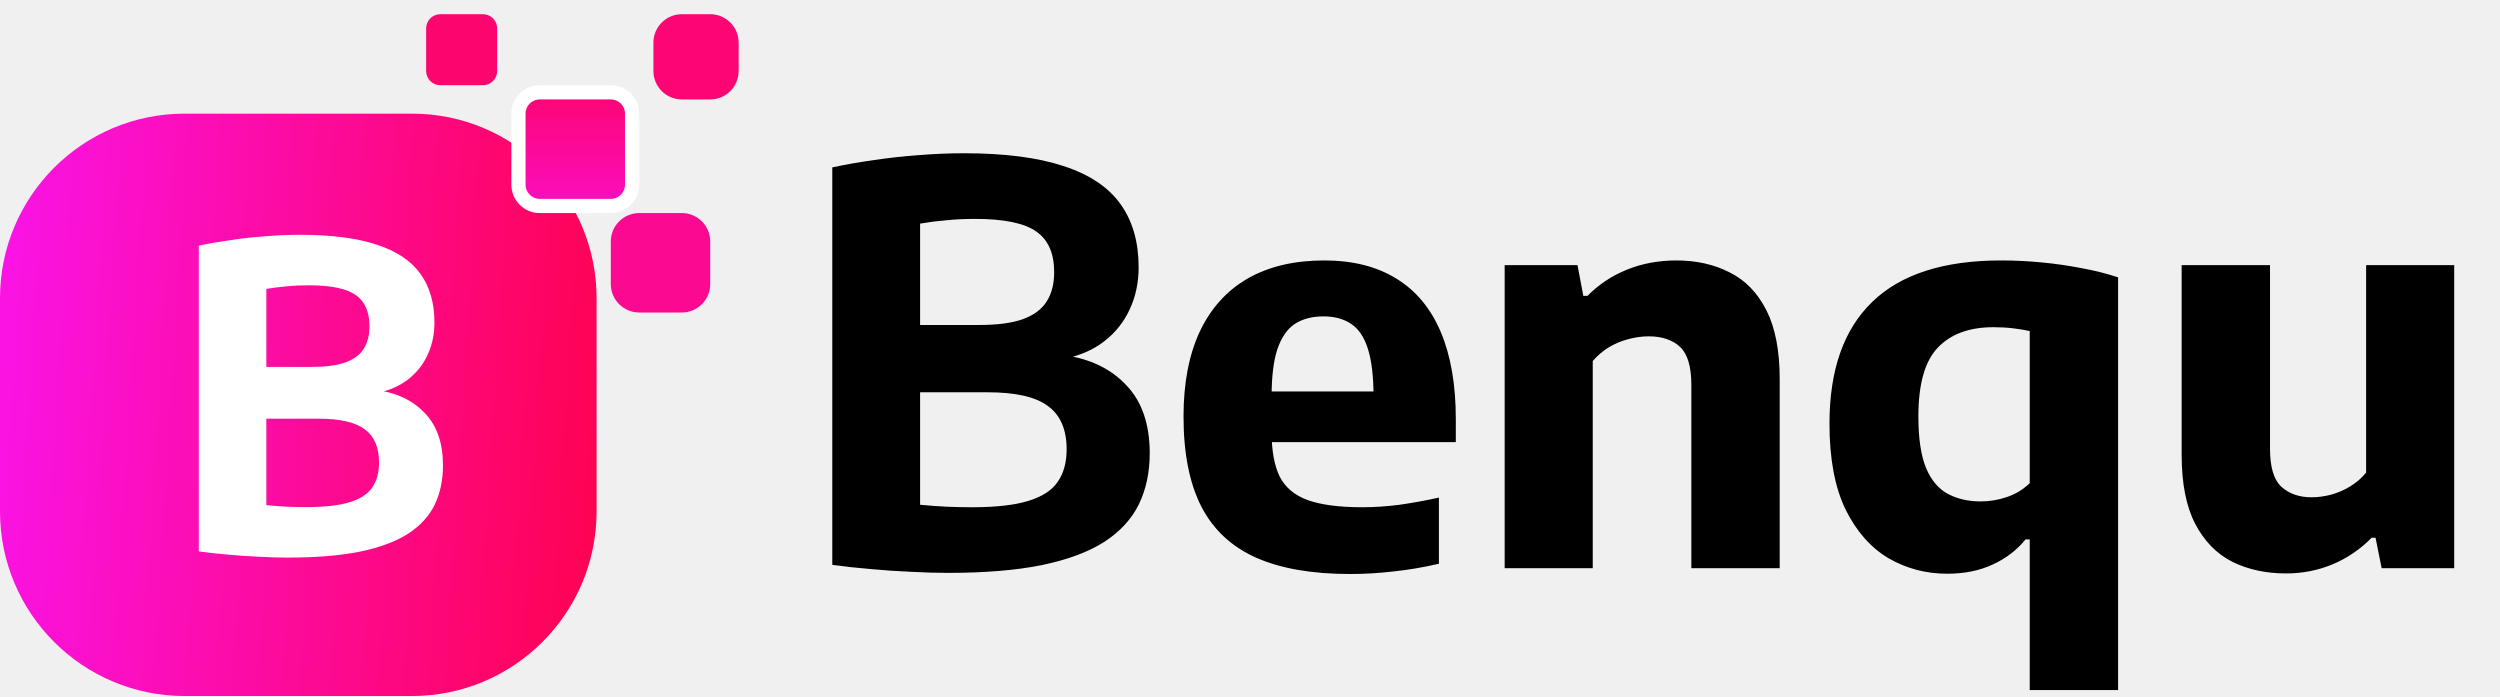
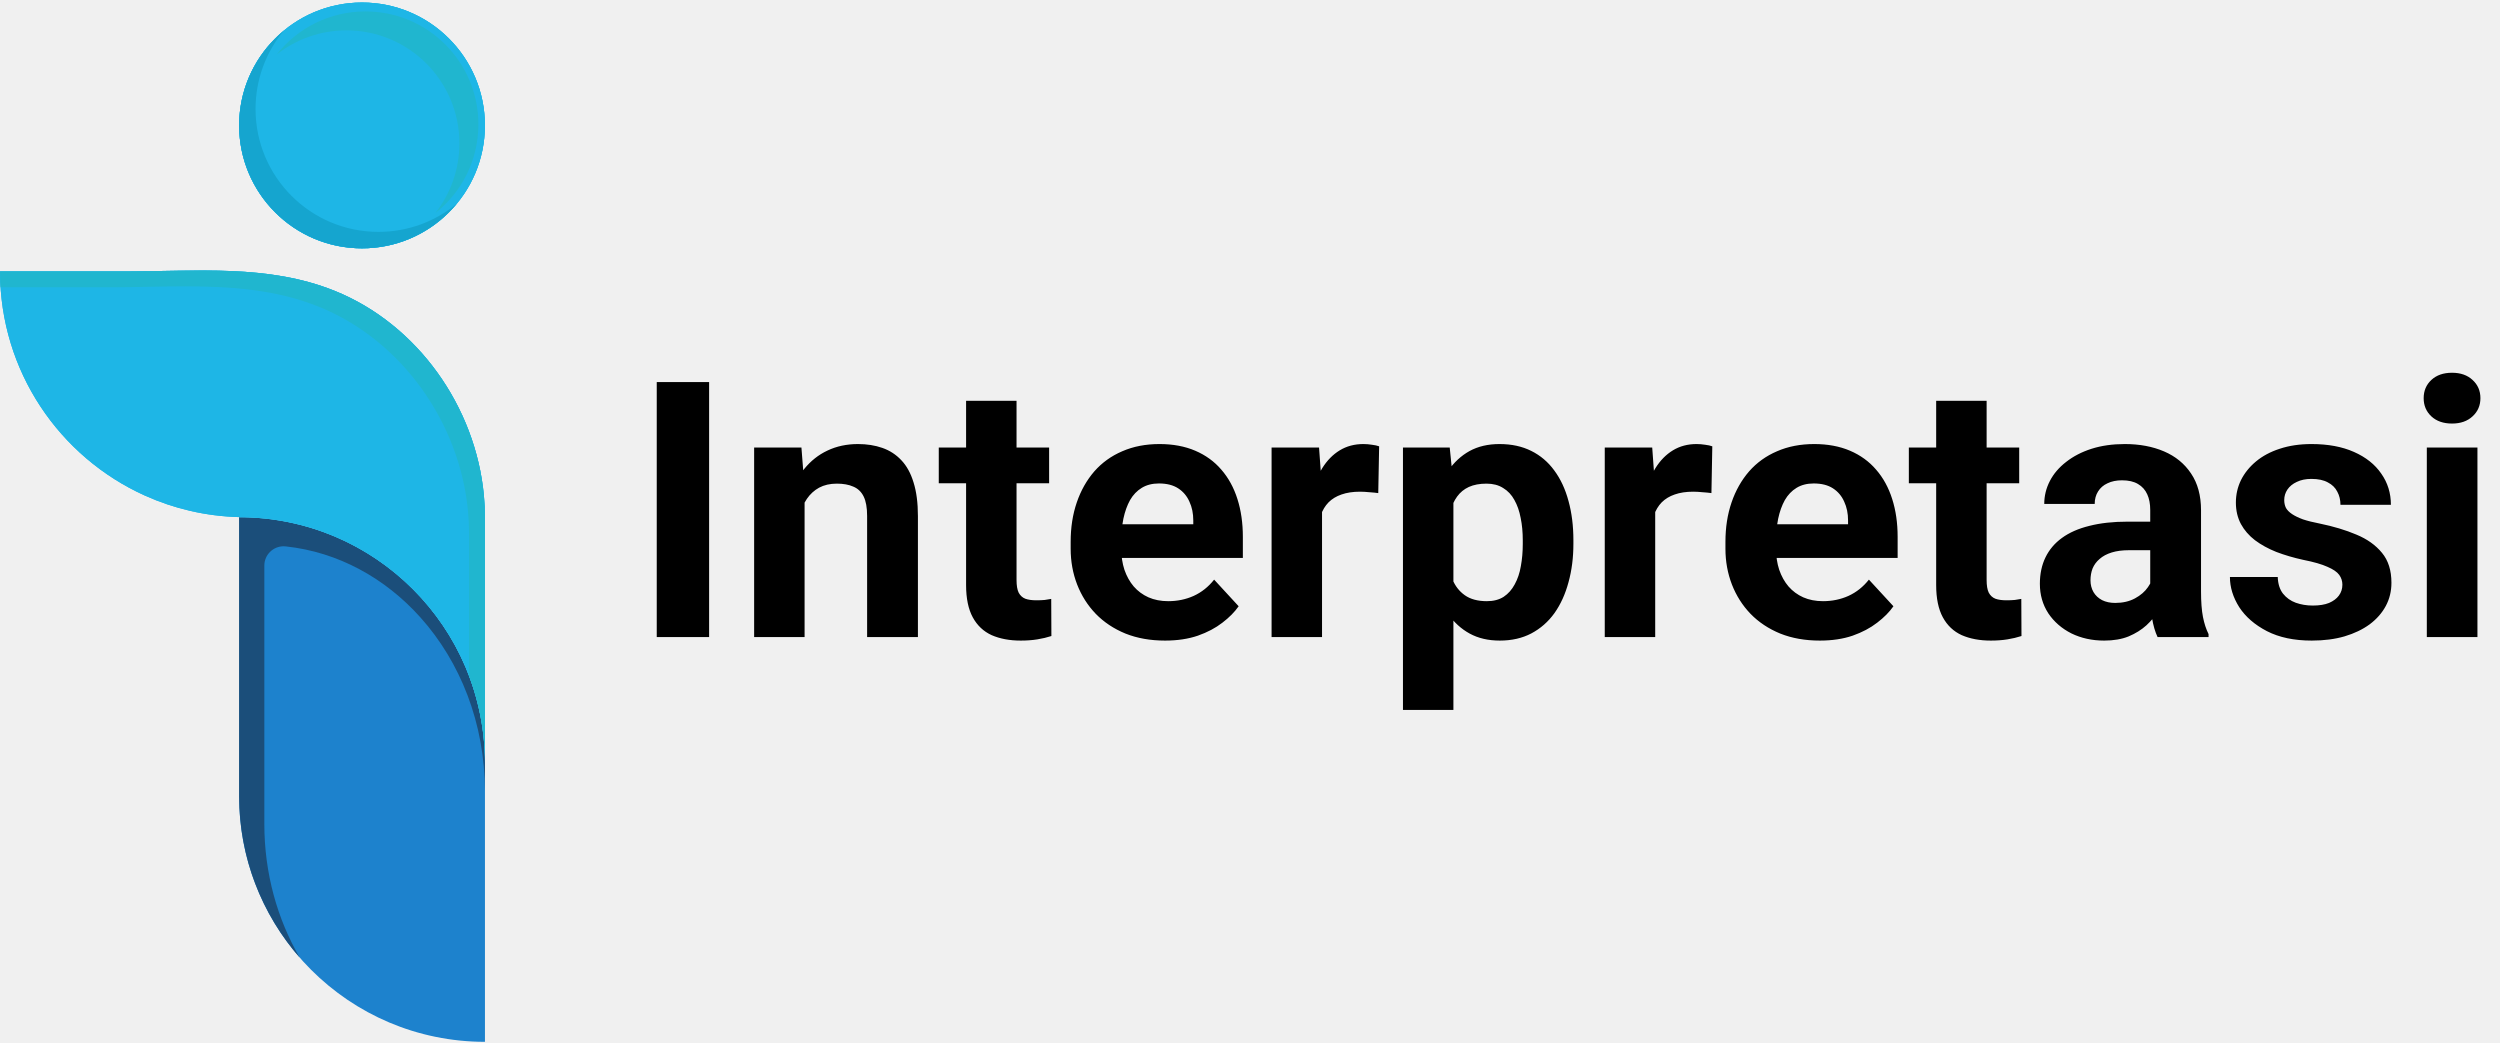
- <svg xmlns="http://www.w3.org/2000/svg" width="176" height="49" viewBox="0 0 176 49" fill="none">
-   <path d="M66.725 40.331C65.932 40.331 65.061 40.306 64.112 40.254C63.176 40.215 62.227 40.15 61.265 40.059C60.316 39.98 59.425 39.883 58.593 39.766V11.784C59.49 11.588 60.453 11.419 61.48 11.277C62.507 11.12 63.559 11.004 64.638 10.925C65.731 10.835 66.803 10.789 67.856 10.789C70.716 10.789 73.049 11.088 74.856 11.686C76.677 12.271 78.016 13.162 78.874 14.357C79.731 15.54 80.16 17.029 80.16 18.823C80.16 19.889 79.953 20.87 79.537 21.767C79.133 22.651 78.542 23.399 77.762 24.01C76.982 24.621 76.033 25.037 74.915 25.258L74.934 25.005C76.767 25.265 78.224 25.973 79.302 27.13C80.394 28.274 80.941 29.866 80.941 31.907C80.941 33.246 80.687 34.443 80.18 35.495C79.673 36.535 78.861 37.419 77.743 38.148C76.624 38.862 75.156 39.408 73.335 39.785C71.528 40.15 69.325 40.331 66.725 40.331ZM68.421 35.71C70.112 35.71 71.438 35.56 72.4 35.261C73.374 34.962 74.064 34.514 74.466 33.916C74.882 33.318 75.091 32.557 75.091 31.634C75.091 30.244 74.655 29.23 73.784 28.593C72.926 27.942 71.509 27.617 69.533 27.617H64.112V22.879H68.928C70.216 22.879 71.243 22.742 72.01 22.47C72.79 22.183 73.349 21.767 73.686 21.221C74.037 20.675 74.213 19.986 74.213 19.154C74.213 17.841 73.797 16.892 72.965 16.308C72.133 15.71 70.697 15.411 68.656 15.411C67.915 15.411 67.232 15.443 66.608 15.508C65.984 15.56 65.373 15.638 64.775 15.742V35.535C65.438 35.599 66.055 35.645 66.627 35.671C67.2 35.697 67.797 35.71 68.421 35.71ZM95.04 40.41C92.362 40.41 90.158 40.026 88.429 39.259C86.7 38.492 85.413 37.289 84.568 35.651C83.736 34.014 83.32 31.901 83.32 29.314C83.32 26.961 83.704 24.965 84.471 23.328C85.251 21.689 86.375 20.448 87.844 19.603C89.326 18.758 91.12 18.335 93.226 18.335C95.241 18.335 96.938 18.765 98.316 19.622C99.694 20.468 100.734 21.722 101.436 23.386C102.138 25.05 102.489 27.091 102.489 29.509V31.128H86.869V27.559H97.692L96.697 27.93C96.697 26.526 96.567 25.407 96.307 24.576C96.047 23.744 95.651 23.152 95.118 22.801C94.598 22.45 93.948 22.274 93.168 22.274C92.375 22.274 91.705 22.45 91.159 22.801C90.626 23.152 90.217 23.744 89.931 24.576C89.658 25.395 89.521 26.506 89.521 27.91V30.406C89.521 31.719 89.71 32.766 90.087 33.545C90.477 34.312 91.133 34.865 92.056 35.203C92.992 35.541 94.279 35.71 95.917 35.71C96.749 35.71 97.62 35.651 98.53 35.535C99.453 35.404 100.376 35.236 101.299 35.028V39.688C100.168 39.948 99.089 40.13 98.062 40.234C97.048 40.351 96.041 40.41 95.04 40.41ZM105.928 40V18.667H111.056L111.466 20.831H111.758C112.551 20.026 113.481 19.408 114.547 18.979C115.613 18.55 116.77 18.335 118.018 18.335C119.422 18.335 120.67 18.615 121.762 19.174C122.867 19.72 123.731 20.61 124.355 21.846C124.979 23.067 125.291 24.686 125.291 26.701V40H119.071V27.091C119.071 25.804 118.804 24.913 118.271 24.419C117.738 23.925 117.004 23.678 116.068 23.678C115.6 23.678 115.125 23.744 114.644 23.873C114.176 23.991 113.721 24.179 113.279 24.439C112.85 24.699 112.467 25.024 112.129 25.414V40H105.928ZM142.893 48.58V37.972H142.601C141.99 38.726 141.216 39.318 140.28 39.746C139.357 40.175 138.291 40.39 137.082 40.39C135.587 40.39 134.209 40.026 132.948 39.298C131.7 38.557 130.693 37.413 129.926 35.866C129.172 34.306 128.795 32.291 128.795 29.821C128.795 26.051 129.796 23.198 131.798 21.261C133.8 19.311 136.829 18.335 140.885 18.335C141.808 18.335 142.75 18.381 143.712 18.472C144.687 18.563 145.636 18.7 146.559 18.881C147.482 19.05 148.334 19.265 149.114 19.525V48.58H142.893ZM139.442 35.3C140.066 35.3 140.683 35.197 141.294 34.989C141.905 34.781 142.438 34.456 142.893 34.014V23.308C142.555 23.23 142.165 23.165 141.723 23.113C141.294 23.061 140.833 23.035 140.339 23.035C138.636 23.035 137.329 23.516 136.419 24.478C135.509 25.427 135.054 27.039 135.054 29.314C135.054 30.874 135.236 32.09 135.6 32.961C135.964 33.819 136.478 34.423 137.141 34.774C137.804 35.125 138.571 35.3 139.442 35.3ZM160.94 40.37C159.523 40.37 158.262 40.097 157.157 39.551C156.052 38.992 155.181 38.102 154.544 36.88C153.907 35.658 153.588 34.039 153.588 32.025V18.667H159.809V31.596C159.809 32.883 160.075 33.773 160.608 34.267C161.154 34.761 161.863 35.008 162.734 35.008C163.163 35.008 163.611 34.95 164.079 34.833C164.56 34.703 165.015 34.508 165.444 34.248C165.873 33.987 166.25 33.663 166.575 33.273V18.667H172.776V40H167.667L167.238 37.855H166.965C166.159 38.674 165.243 39.298 164.216 39.727C163.189 40.156 162.097 40.37 160.94 40.37Z" fill="black" />
-   <rect y="8" width="42" height="41" rx="13" fill="url(#paint0_linear_274_116)" />
-   <rect x="36.5" y="6.5" width="8" height="8" rx="1.5" fill="url(#paint1_linear_274_116)" stroke="white" />
-   <rect x="46" y="1" width="6" height="6" rx="2" fill="#FD0674" />
-   <rect x="43" y="15" width="7" height="7" rx="2" fill="#FC0991" />
-   <rect x="30" y="1" width="5" height="5" rx="1" fill="#FD056F" />
-   <path d="M20.25 39.255C19.64 39.255 18.97 39.235 18.24 39.195C17.52 39.165 16.79 39.115 16.05 39.045C15.32 38.985 14.635 38.91 13.995 38.82V17.295C14.685 17.145 15.425 17.015 16.215 16.905C17.005 16.785 17.815 16.695 18.645 16.635C19.485 16.565 20.31 16.53 21.12 16.53C23.32 16.53 25.115 16.76 26.505 17.22C27.905 17.67 28.935 18.355 29.595 19.275C30.255 20.185 30.585 21.33 30.585 22.71C30.585 23.53 30.425 24.285 30.105 24.975C29.795 25.655 29.34 26.23 28.74 26.7C28.14 27.17 27.41 27.49 26.55 27.66L26.565 27.465C27.975 27.665 29.095 28.21 29.925 29.1C30.765 29.98 31.185 31.205 31.185 32.775C31.185 33.805 30.99 34.725 30.6 35.535C30.21 36.335 29.585 37.015 28.725 37.575C27.865 38.125 26.735 38.545 25.335 38.835C23.945 39.115 22.25 39.255 20.25 39.255ZM21.555 35.7C22.855 35.7 23.875 35.585 24.615 35.355C25.365 35.125 25.895 34.78 26.205 34.32C26.525 33.86 26.685 33.275 26.685 32.565C26.685 31.495 26.35 30.715 25.68 30.225C25.02 29.725 23.93 29.475 22.41 29.475H18.24V25.83H21.945C22.935 25.83 23.725 25.725 24.315 25.515C24.915 25.295 25.345 24.975 25.605 24.555C25.875 24.135 26.01 23.605 26.01 22.965C26.01 21.955 25.69 21.225 25.05 20.775C24.41 20.315 23.305 20.085 21.735 20.085C21.165 20.085 20.64 20.11 20.16 20.16C19.68 20.2 19.21 20.26 18.75 20.34V35.565C19.26 35.615 19.735 35.65 20.175 35.67C20.615 35.69 21.075 35.7 21.555 35.7Z" fill="white" />
-   <defs>
-     <linearGradient id="paint0_linear_274_116" x1="2.76333e-08" y1="30.5" x2="48.5" y2="33.5" gradientUnits="userSpaceOnUse">
-       <stop stop-color="#FA13E3" />
-       <stop offset="1" stop-color="#FF003D" />
-     </linearGradient>
-     <linearGradient id="paint1_linear_274_116" x1="40.5" y1="6" x2="40.5" y2="15" gradientUnits="userSpaceOnUse">
-       <stop stop-color="#FD056F" />
-       <stop offset="1" stop-color="#FA0FC4" />
-     </linearGradient>
-   </defs>
+ <svg xmlns="http://www.w3.org/2000/svg" width="892" height="372" viewBox="0 0 892 372" fill="none">
+   <path d="M139.568 305.722L139.688 305.683L139.582 305.736L139.568 305.722Z" fill="#1EB6E6" />
+   <path d="M173.019 271.641C173.018 271.466 173.015 271.29 173.008 271.118V270.706C173.011 270.841 173.012 270.98 173.015 271.116C173.015 271.118 173.015 271.122 173.015 271.125C173.015 271.145 173.015 271.165 173.015 271.186C173.015 271.189 173.015 271.19 173.015 271.193C173.015 271.214 173.016 271.234 173.016 271.256C173.016 271.258 173.016 271.261 173.016 271.264C173.016 271.285 173.016 271.305 173.016 271.325C173.016 271.328 173.016 271.332 173.016 271.334C173.018 271.352 173.018 271.373 173.018 271.39C173.018 271.396 173.018 271.401 173.018 271.406C173.018 271.428 173.018 271.446 173.018 271.468C173.018 271.469 173.018 271.472 173.018 271.473C173.019 271.529 173.019 271.585 173.019 271.641Z" fill="#1D82CD" />
+   <path d="M173.031 184.548V371.722C124.591 371.722 85.321 332.453 85.321 284.013V184.548C109.545 184.548 131.459 194.369 147.331 210.24C163.201 226.112 173.023 248.033 173.023 272.257V184.548H173.031Z" fill="#1D82CD" />
+   <path d="M106.968 341.718C93.488 326.292 85.315 306.118 85.315 284.012V184.545C94.85 184.545 104.028 186.068 112.619 188.881C104.03 186.068 94.855 184.548 85.322 184.548V284.013C85.322 306.096 93.483 326.273 106.952 341.692C106.958 341.701 106.963 341.709 106.968 341.718ZM165.668 237.046C161.38 227.277 155.362 218.44 148.003 210.92C148.008 210.925 148.012 210.93 148.019 210.936C148.023 210.941 148.03 210.946 148.034 210.952C148.043 210.961 148.054 210.972 148.063 210.982C148.07 210.988 148.075 210.993 148.08 211C148.09 211.009 148.099 211.018 148.11 211.029C148.115 211.034 148.122 211.041 148.127 211.048C148.136 211.056 148.146 211.066 148.154 211.074C148.16 211.081 148.167 211.089 148.174 211.096C148.183 211.104 148.191 211.113 148.199 211.121C148.206 211.128 148.214 211.137 148.22 211.144C148.228 211.152 148.236 211.16 148.244 211.168C148.252 211.176 148.259 211.182 148.268 211.192C148.275 211.198 148.283 211.206 148.29 211.214C148.296 211.221 148.307 211.232 148.314 211.24C148.32 211.246 148.327 211.253 148.334 211.26C148.343 211.269 148.351 211.277 148.36 211.286C148.366 211.293 148.374 211.3 148.379 211.306C148.388 211.316 148.398 211.325 148.407 211.336C148.412 211.341 148.418 211.346 148.423 211.353C148.434 211.364 148.442 211.372 148.452 211.382C148.458 211.388 148.463 211.393 148.468 211.398C148.479 211.409 148.488 211.42 148.499 211.43C148.503 211.436 148.508 211.44 148.512 211.445C148.524 211.457 148.534 211.466 148.546 211.478C148.55 211.482 148.554 211.486 148.556 211.49C148.568 211.502 148.58 211.516 148.591 211.526C148.595 211.53 148.598 211.533 148.6 211.536C148.614 211.55 148.626 211.562 148.638 211.576C148.642 211.578 148.642 211.58 148.644 211.582C148.658 211.596 148.671 211.61 148.684 211.624C148.686 211.625 148.687 211.626 148.688 211.628C148.702 211.642 148.718 211.658 148.731 211.672V211.673C155.76 219.024 161.523 227.6 165.668 237.046Z" fill="#80838A" />
+   <path d="M106.952 341.692C93.483 326.273 85.321 306.096 85.321 284.013V184.548C94.855 184.548 104.029 186.068 112.619 188.881C125.859 193.216 137.705 200.616 147.328 210.239C147.344 210.255 147.359 210.269 147.375 210.285C147.377 210.288 147.379 210.289 147.381 210.293C147.395 210.305 147.408 210.319 147.421 210.332C147.423 210.333 147.423 210.333 147.424 210.335C147.453 210.365 147.484 210.395 147.513 210.425L147.515 210.427C147.531 210.441 147.544 210.456 147.56 210.471C147.561 210.473 147.564 210.476 147.567 210.477C147.58 210.491 147.592 210.504 147.605 210.517C147.608 210.52 147.609 210.521 147.612 210.524C147.625 210.537 147.639 210.551 147.652 210.564C147.655 210.567 147.657 210.569 147.66 210.572C147.673 210.585 147.684 210.597 147.697 210.611C147.7 210.612 147.703 210.616 147.705 210.617C147.719 210.632 147.731 210.644 147.744 210.657C147.747 210.66 147.749 210.663 147.752 210.665C147.764 210.679 147.777 210.691 147.789 210.704C147.793 210.707 147.796 210.711 147.8 210.713C147.811 210.725 147.824 210.737 147.835 210.749C147.84 210.755 147.845 210.76 147.849 210.764C147.86 210.775 147.871 210.785 147.881 210.796C147.885 210.801 147.891 210.807 147.896 210.811C147.907 210.821 147.916 210.832 147.927 210.843C147.932 210.848 147.937 210.853 147.943 210.859C147.953 210.869 147.961 210.879 147.972 210.889C147.979 210.895 147.981 210.899 147.987 210.904C147.992 210.909 147.997 210.915 148.003 210.92C155.361 218.44 161.38 227.277 165.668 237.047C166.264 238.405 166.827 239.783 167.355 241.177V241.185C167.871 242.544 168.353 243.917 168.803 245.307C171.429 253.456 172.897 262.125 173.008 271.119V282.252C173.008 258.039 164.208 236.105 149.955 220.239C137.404 206.255 120.649 196.963 101.963 194.955C101.711 194.927 101.459 194.913 101.209 194.913C97.455 194.913 94.315 197.944 94.315 201.792V294.012C94.315 311.6 98.963 327.977 106.952 341.692Z" fill="#1B4E7A" />
+   <path d="M173.022 184.545V272.252C173.022 248.039 163.208 226.105 147.328 210.239C131.462 194.372 109.542 184.545 85.315 184.545V184.505C73.368 184.185 62.022 181.479 51.728 176.839C21.235 163.105 0.008 132.452 0.008 96.839H45.022C70.008 96.839 95.662 94.212 119.382 103.759C149.008 115.692 169.728 145.159 172.662 176.839C172.902 179.399 173.022 181.972 173.022 184.545Z" fill="#1EB6E6" />
+   <path d="M173.022 184.545V272.252C173.022 248.039 163.208 226.105 147.328 210.239C131.462 194.372 109.542 184.545 85.315 184.545V184.505C73.368 184.185 62.022 181.479 51.728 176.839C21.235 163.105 0.008 132.452 0.008 96.839H45.022C70.008 96.839 95.662 94.212 119.382 103.759C149.008 115.692 169.728 145.159 172.662 176.839C172.902 179.399 173.022 181.972 173.022 184.545Z" fill="#1EB6E6" />
+   <path d="M170.287 250.435C169.478 247.276 168.496 244.185 167.355 241.175V241.171C168.496 244.183 169.478 247.276 170.287 250.435ZM0.188 102.505H0.182C0.151 101.979 0.124 101.451 0.102 100.921C0.126 101.452 0.155 101.977 0.188 102.505ZM0.008 96.932C0.008 96.9 0.008 96.869 0.008 96.839C0.008 96.869 0.008 96.901 0.008 96.932Z" fill="white" />
+   <path d="M173.022 272.116C173.022 272.108 173.022 272.1 173.022 272.09C173.022 272.098 173.022 272.109 173.022 272.116ZM173.022 272.048C173.022 272.04 173.022 272.03 173.022 272.022C173.022 272.032 173.022 272.038 173.022 272.048ZM173.022 271.98C173.022 271.97 173.022 271.962 173.022 271.954C173.022 271.961 173.022 271.972 173.022 271.98ZM173.02 271.909C173.02 271.902 173.02 271.894 173.02 271.888C173.02 271.894 173.02 271.901 173.02 271.909ZM173.02 271.698C173.02 271.693 173.02 271.686 173.02 271.681C173.02 271.688 173.02 271.692 173.02 271.698ZM170.868 252.849C170.29 250.29 169.599 247.774 168.803 245.306C168.354 243.914 167.871 242.537 167.355 241.177V241.174C168.496 244.185 169.478 247.276 170.287 250.434C170.491 251.236 170.686 252.04 170.868 252.849Z" fill="#22B6D2" />
+   <path d="M168.803 245.306C168.354 243.917 167.871 242.543 167.355 241.185V241.177C167.871 242.537 168.354 243.914 168.803 245.306Z" fill="#25A0E1" />
+   <path d="M173.022 272.252C173.022 272.229 173.022 272.207 173.022 272.184C173.022 272.177 173.022 272.171 173.022 272.163C173.022 272.148 173.022 272.132 173.022 272.116C173.022 272.109 173.022 272.099 173.022 272.091C173.022 272.077 173.022 272.063 173.022 272.048C173.022 272.039 173.022 272.032 173.022 272.023C173.022 272.008 173.022 271.995 173.022 271.98C173.022 271.972 173.022 271.961 173.022 271.955C173.022 271.939 173.02 271.924 173.02 271.909C173.02 271.901 173.02 271.895 173.02 271.888C173.02 271.872 173.02 271.857 173.02 271.841C173.02 271.833 173.02 271.825 173.02 271.819C173.02 271.801 173.02 271.784 173.02 271.767C173.02 271.761 173.02 271.757 173.02 271.752C173.02 271.733 173.02 271.716 173.02 271.699C173.02 271.692 173.02 271.688 173.02 271.681C173.019 271.612 173.019 271.543 173.018 271.473C173.018 271.472 173.018 271.469 173.018 271.468C173.018 271.448 173.018 271.427 173.018 271.407C173.018 271.401 173.018 271.396 173.018 271.391C173.018 271.372 173.018 271.353 173.016 271.335C173.016 271.332 173.016 271.328 173.016 271.325C173.016 271.305 173.016 271.285 173.016 271.264C173.016 271.261 173.016 271.259 173.016 271.256C173.016 271.235 173.015 271.215 173.015 271.193C173.015 271.191 173.015 271.189 173.015 271.187C173.015 271.165 173.015 271.145 173.015 271.125C173.015 271.121 173.015 271.119 173.015 271.116C172.935 264.849 172.199 258.737 170.868 252.849C170.686 252.04 170.491 251.236 170.287 250.435C169.478 247.276 168.496 244.183 167.355 241.171V190.212C167.355 187.639 167.235 185.065 166.995 182.505C164.062 150.825 143.342 121.359 113.715 109.425C98.415 103.268 82.31 102.175 66.099 102.175C57.178 102.175 48.224 102.505 39.355 102.505H0.188C0.155 101.977 0.126 101.452 0.102 100.921C0.044 99.601 0.01 98.269 0.008 96.932C0.008 96.901 0.008 96.869 0.008 96.839H45.022C53.89 96.839 62.846 96.508 71.766 96.508C87.978 96.508 104.08 97.6 119.382 103.759C149.008 115.692 169.728 145.159 172.662 176.839C172.902 179.399 173.022 181.972 173.022 184.545V272.252Z" fill="#20B6CF" />
+   <path d="M173.021 44.752C173.021 68.969 153.389 88.603 129.171 88.603C104.953 88.603 85.321 68.969 85.321 44.752C85.321 20.535 104.953 0.901 129.171 0.901C153.389 0.901 173.021 20.535 173.021 44.752Z" fill="#1EB6E6" />
+   <path d="M173.021 44.752C173.021 68.969 153.389 88.603 129.171 88.603C104.953 88.603 85.321 68.969 85.321 44.752C85.321 20.535 104.953 0.901 129.171 0.901C153.389 0.901 173.021 20.535 173.021 44.752Z" fill="#1EB6E6" />
+   <path d="M173.021 44.752C173.021 68.969 153.389 88.603 129.171 88.603C104.953 88.603 85.321 68.969 85.321 44.752C85.321 20.535 104.953 0.901 129.171 0.901C153.389 0.901 173.021 20.535 173.021 44.752Z" fill="#1EB6E6" />
+   <path d="M104.831 81.231C93.066 73.369 85.315 59.969 85.315 44.758C85.315 35.447 88.215 26.818 93.163 19.721C88.22 26.818 85.322 35.446 85.322 44.752C85.322 59.965 93.067 73.367 104.831 81.231Z" fill="#C0C3C4" />
+   <path d="M159.786 76.145C159.787 76.145 159.79 76.142 159.79 76.142C159.788 76.142 159.787 76.145 159.786 76.145ZM159.814 76.118C160.931 75.026 161.988 73.878 162.984 72.674C162.987 72.672 162.991 72.668 162.995 72.665C161.996 73.872 160.935 75.025 159.814 76.118Z" fill="#C0C3C4" />
+   <path d="M129.168 88.599C120.165 88.599 111.795 85.885 104.831 81.232C93.067 73.368 85.321 59.965 85.321 44.752C85.321 35.447 88.22 26.819 93.163 19.721C95.441 16.452 98.156 13.507 101.221 10.972C94.941 18.559 91.181 28.279 91.181 38.892C91.181 63.105 110.821 82.732 135.035 82.732C145.656 82.732 155.399 78.963 162.984 72.675C161.988 73.879 160.931 75.027 159.813 76.119C159.805 76.127 159.799 76.135 159.789 76.143C159.789 76.143 159.787 76.145 159.785 76.145C151.877 83.852 141.079 88.599 129.168 88.599Z" fill="#15A5CF" />
+   <path d="M155.32 76.032C160.7 69.181 163.911 60.541 163.911 51.142C163.911 28.888 145.872 10.836 123.617 10.836C114.219 10.836 105.579 14.048 98.728 19.44C106.093 10.076 117.539 4.072 130.383 4.072C152.649 4.072 170.688 22.11 170.688 44.377C170.688 57.221 164.683 68.666 155.32 76.032Z" fill="#20B6CF" />
+   <path d="M253.013 136.312V227.312H234.326V136.312H253.013ZM287.076 174.124V227.312H269.076V159.687H285.951L287.076 174.124ZM284.451 191.124H279.576C279.576 186.124 280.222 181.624 281.513 177.624C282.805 173.582 284.617 170.145 286.951 167.312C289.284 164.437 292.055 162.249 295.263 160.749C298.513 159.207 302.138 158.437 306.138 158.437C309.305 158.437 312.201 158.895 314.826 159.812C317.451 160.728 319.701 162.187 321.576 164.187C323.492 166.187 324.951 168.832 325.951 172.124C326.992 175.416 327.513 179.437 327.513 184.187V227.312H309.388V184.124C309.388 181.124 308.972 178.791 308.138 177.124C307.305 175.457 306.076 174.291 304.451 173.624C302.867 172.916 300.909 172.562 298.576 172.562C296.159 172.562 294.055 173.041 292.263 173.999C290.513 174.957 289.055 176.291 287.888 177.999C286.763 179.666 285.909 181.624 285.326 183.874C284.742 186.124 284.451 188.541 284.451 191.124ZM374.326 159.687V172.437H334.951V159.687H374.326ZM344.701 142.999H362.701V206.937C362.701 208.895 362.951 210.395 363.451 211.437C363.992 212.478 364.784 213.207 365.826 213.624C366.867 213.999 368.18 214.187 369.763 214.187C370.888 214.187 371.888 214.145 372.763 214.062C373.68 213.937 374.451 213.812 375.076 213.687L375.138 226.937C373.597 227.437 371.93 227.832 370.138 228.124C368.347 228.416 366.367 228.562 364.201 228.562C360.242 228.562 356.784 227.916 353.826 226.624C350.909 225.291 348.659 223.166 347.076 220.249C345.492 217.332 344.701 213.499 344.701 208.749V142.999ZM415.701 228.562C410.451 228.562 405.742 227.728 401.576 226.062C397.409 224.353 393.867 221.999 390.951 218.999C388.076 215.999 385.867 212.52 384.326 208.562C382.784 204.562 382.013 200.312 382.013 195.812V193.312C382.013 188.187 382.742 183.499 384.201 179.249C385.659 174.999 387.742 171.312 390.451 168.187C393.201 165.062 396.534 162.666 400.451 160.999C404.367 159.291 408.784 158.437 413.701 158.437C418.492 158.437 422.742 159.228 426.451 160.812C430.159 162.395 433.263 164.645 435.763 167.562C438.305 170.478 440.222 173.978 441.513 178.062C442.805 182.103 443.451 186.603 443.451 191.562V199.062H389.701V187.062H425.763V185.687C425.763 183.187 425.305 180.957 424.388 178.999C423.513 176.999 422.18 175.416 420.388 174.249C418.597 173.082 416.305 172.499 413.513 172.499C411.138 172.499 409.097 173.02 407.388 174.062C405.68 175.103 404.284 176.562 403.201 178.437C402.159 180.312 401.367 182.52 400.826 185.062C400.326 187.562 400.076 190.312 400.076 193.312V195.812C400.076 198.52 400.451 201.02 401.201 203.312C401.992 205.603 403.097 207.582 404.513 209.249C405.972 210.916 407.722 212.207 409.763 213.124C411.847 214.041 414.201 214.499 416.826 214.499C420.076 214.499 423.097 213.874 425.888 212.624C428.722 211.332 431.159 209.395 433.201 206.812L441.951 216.312C440.534 218.353 438.597 220.312 436.138 222.187C433.722 224.062 430.805 225.603 427.388 226.812C423.972 227.978 420.076 228.562 415.701 228.562ZM471.701 174.437V227.312H453.701V159.687H470.638L471.701 174.437ZM492.076 159.249L491.763 175.937C490.888 175.812 489.826 175.707 488.576 175.624C487.367 175.499 486.263 175.437 485.263 175.437C482.722 175.437 480.513 175.77 478.638 176.437C476.805 177.062 475.263 177.999 474.013 179.249C472.805 180.499 471.888 182.02 471.263 183.812C470.68 185.603 470.347 187.645 470.263 189.937L466.638 188.812C466.638 184.437 467.076 180.416 467.951 176.749C468.826 173.041 470.097 169.812 471.763 167.062C473.472 164.312 475.555 162.187 478.013 160.687C480.472 159.187 483.284 158.437 486.451 158.437C487.451 158.437 488.472 158.52 489.513 158.687C490.555 158.812 491.409 158.999 492.076 159.249ZM518.576 172.687V253.312H500.576V159.687H517.263L518.576 172.687ZM561.388 192.749V194.062C561.388 198.978 560.805 203.541 559.638 207.749C558.513 211.957 556.847 215.624 554.638 218.749C552.43 221.832 549.68 224.249 546.388 225.999C543.138 227.707 539.388 228.562 535.138 228.562C531.013 228.562 527.43 227.728 524.388 226.062C521.347 224.395 518.784 222.062 516.701 219.062C514.659 216.02 513.013 212.499 511.763 208.499C510.513 204.499 509.555 200.207 508.888 195.624V192.187C509.555 187.27 510.513 182.77 511.763 178.687C513.013 174.562 514.659 170.999 516.701 167.999C518.784 164.957 521.326 162.603 524.326 160.937C527.367 159.27 530.93 158.437 535.013 158.437C539.305 158.437 543.076 159.249 546.326 160.874C549.617 162.499 552.367 164.832 554.576 167.874C556.826 170.916 558.513 174.541 559.638 178.749C560.805 182.957 561.388 187.624 561.388 192.749ZM543.326 194.062V192.749C543.326 189.874 543.076 187.228 542.576 184.812C542.117 182.353 541.367 180.207 540.326 178.374C539.326 176.541 537.992 175.124 536.326 174.124C534.701 173.082 532.722 172.562 530.388 172.562C527.93 172.562 525.826 172.957 524.076 173.749C522.367 174.541 520.972 175.687 519.888 177.187C518.805 178.687 517.992 180.478 517.451 182.562C516.909 184.645 516.576 186.999 516.451 189.624V198.312C516.659 201.395 517.242 204.166 518.201 206.624C519.159 209.041 520.638 210.957 522.638 212.374C524.638 213.791 527.263 214.499 530.513 214.499C532.888 214.499 534.888 213.978 536.513 212.937C538.138 211.853 539.451 210.374 540.451 208.499C541.492 206.624 542.222 204.457 542.638 201.999C543.097 199.541 543.326 196.895 543.326 194.062ZM590.576 174.437V227.312H572.576V159.687H589.513L590.576 174.437ZM610.951 159.249L610.638 175.937C609.763 175.812 608.701 175.707 607.451 175.624C606.242 175.499 605.138 175.437 604.138 175.437C601.597 175.437 599.388 175.77 597.513 176.437C595.68 177.062 594.138 177.999 592.888 179.249C591.68 180.499 590.763 182.02 590.138 183.812C589.555 185.603 589.222 187.645 589.138 189.937L585.513 188.812C585.513 184.437 585.951 180.416 586.826 176.749C587.701 173.041 588.972 169.812 590.638 167.062C592.347 164.312 594.43 162.187 596.888 160.687C599.347 159.187 602.159 158.437 605.326 158.437C606.326 158.437 607.347 158.52 608.388 158.687C609.43 158.812 610.284 158.999 610.951 159.249ZM649.326 228.562C644.076 228.562 639.367 227.728 635.201 226.062C631.034 224.353 627.492 221.999 624.576 218.999C621.701 215.999 619.492 212.52 617.951 208.562C616.409 204.562 615.638 200.312 615.638 195.812V193.312C615.638 188.187 616.367 183.499 617.826 179.249C619.284 174.999 621.367 171.312 624.076 168.187C626.826 165.062 630.159 162.666 634.076 160.999C637.992 159.291 642.409 158.437 647.326 158.437C652.117 158.437 656.367 159.228 660.076 160.812C663.784 162.395 666.888 164.645 669.388 167.562C671.93 170.478 673.847 173.978 675.138 178.062C676.43 182.103 677.076 186.603 677.076 191.562V199.062H623.326V187.062H659.388V185.687C659.388 183.187 658.93 180.957 658.013 178.999C657.138 176.999 655.805 175.416 654.013 174.249C652.222 173.082 649.93 172.499 647.138 172.499C644.763 172.499 642.722 173.02 641.013 174.062C639.305 175.103 637.909 176.562 636.826 178.437C635.784 180.312 634.992 182.52 634.451 185.062C633.951 187.562 633.701 190.312 633.701 193.312V195.812C633.701 198.52 634.076 201.02 634.826 203.312C635.617 205.603 636.722 207.582 638.138 209.249C639.597 210.916 641.347 212.207 643.388 213.124C645.472 214.041 647.826 214.499 650.451 214.499C653.701 214.499 656.722 213.874 659.513 212.624C662.347 211.332 664.784 209.395 666.826 206.812L675.576 216.312C674.159 218.353 672.222 220.312 669.763 222.187C667.347 224.062 664.43 225.603 661.013 226.812C657.597 227.978 653.701 228.562 649.326 228.562ZM720.451 159.687V172.437H681.076V159.687H720.451ZM690.826 142.999H708.826V206.937C708.826 208.895 709.076 210.395 709.576 211.437C710.117 212.478 710.909 213.207 711.951 213.624C712.992 213.999 714.305 214.187 715.888 214.187C717.013 214.187 718.013 214.145 718.888 214.062C719.805 213.937 720.576 213.812 721.201 213.687L721.263 226.937C719.722 227.437 718.055 227.832 716.263 228.124C714.472 228.416 712.492 228.562 710.326 228.562C706.367 228.562 702.909 227.916 699.951 226.624C697.034 225.291 694.784 223.166 693.201 220.249C691.617 217.332 690.826 213.499 690.826 208.749V142.999ZM767.201 212.062V181.937C767.201 179.77 766.847 177.916 766.138 176.374C765.43 174.791 764.326 173.562 762.826 172.687C761.367 171.812 759.472 171.374 757.138 171.374C755.138 171.374 753.409 171.728 751.951 172.437C750.492 173.103 749.367 174.082 748.576 175.374C747.784 176.624 747.388 178.103 747.388 179.812H729.388C729.388 176.937 730.055 174.207 731.388 171.624C732.722 169.041 734.659 166.77 737.201 164.812C739.742 162.812 742.763 161.249 746.263 160.124C749.805 158.999 753.763 158.437 758.138 158.437C763.388 158.437 768.055 159.312 772.138 161.062C776.222 162.812 779.43 165.437 781.763 168.937C784.138 172.437 785.326 176.812 785.326 182.062V210.999C785.326 214.707 785.555 217.749 786.013 220.124C786.472 222.457 787.138 224.499 788.013 226.249V227.312H769.826C768.951 225.478 768.284 223.187 767.826 220.437C767.409 217.645 767.201 214.853 767.201 212.062ZM769.576 186.124L769.701 196.312H759.638C757.263 196.312 755.201 196.582 753.451 197.124C751.701 197.666 750.263 198.437 749.138 199.437C748.013 200.395 747.18 201.52 746.638 202.812C746.138 204.103 745.888 205.52 745.888 207.062C745.888 208.603 746.242 209.999 746.951 211.249C747.659 212.457 748.68 213.416 750.013 214.124C751.347 214.791 752.909 215.124 754.701 215.124C757.409 215.124 759.763 214.582 761.763 213.499C763.763 212.416 765.305 211.082 766.388 209.499C767.513 207.916 768.097 206.416 768.138 204.999L772.888 212.624C772.222 214.332 771.305 216.103 770.138 217.937C769.013 219.77 767.576 221.499 765.826 223.124C764.076 224.707 761.972 226.02 759.513 227.062C757.055 228.062 754.138 228.562 750.763 228.562C746.472 228.562 742.576 227.707 739.076 225.999C735.617 224.249 732.867 221.853 730.826 218.812C728.826 215.728 727.826 212.228 727.826 208.312C727.826 204.77 728.492 201.624 729.826 198.874C731.159 196.124 733.117 193.812 735.701 191.937C738.326 190.02 741.597 188.582 745.513 187.624C749.43 186.624 753.972 186.124 759.138 186.124H769.576ZM835.763 208.624C835.763 207.332 835.388 206.166 834.638 205.124C833.888 204.082 832.492 203.124 830.451 202.249C828.451 201.332 825.555 200.499 821.763 199.749C818.347 198.999 815.159 198.062 812.201 196.937C809.284 195.77 806.742 194.374 804.576 192.749C802.451 191.124 800.784 189.207 799.576 186.999C798.367 184.749 797.763 182.187 797.763 179.312C797.763 176.478 798.367 173.812 799.576 171.312C800.826 168.812 802.597 166.603 804.888 164.687C807.222 162.728 810.055 161.207 813.388 160.124C816.763 158.999 820.555 158.437 824.763 158.437C830.638 158.437 835.68 159.374 839.888 161.249C844.138 163.124 847.388 165.707 849.638 168.999C851.93 172.249 853.076 175.957 853.076 180.124H835.076C835.076 178.374 834.701 176.812 833.951 175.437C833.242 174.02 832.117 172.916 830.576 172.124C829.076 171.291 827.117 170.874 824.701 170.874C822.701 170.874 820.972 171.228 819.513 171.937C818.055 172.603 816.93 173.52 816.138 174.687C815.388 175.812 815.013 177.062 815.013 178.437C815.013 179.478 815.222 180.416 815.638 181.249C816.097 182.041 816.826 182.77 817.826 183.437C818.826 184.103 820.117 184.728 821.701 185.312C823.326 185.853 825.326 186.353 827.701 186.812C832.576 187.812 836.93 189.124 840.763 190.749C844.597 192.332 847.638 194.499 849.888 197.249C852.138 199.957 853.263 203.52 853.263 207.937C853.263 210.937 852.597 213.687 851.263 216.187C849.93 218.687 848.013 220.874 845.513 222.749C843.013 224.582 840.013 226.02 836.513 227.062C833.055 228.062 829.159 228.562 824.826 228.562C818.534 228.562 813.201 227.437 808.826 225.187C804.492 222.937 801.201 220.082 798.951 216.624C796.742 213.124 795.638 209.541 795.638 205.874H812.701C812.784 208.332 813.409 210.312 814.576 211.812C815.784 213.312 817.305 214.395 819.138 215.062C821.013 215.728 823.034 216.062 825.201 216.062C827.534 216.062 829.472 215.749 831.013 215.124C832.555 214.457 833.722 213.582 834.513 212.499C835.347 211.374 835.763 210.082 835.763 208.624ZM883.951 159.687V227.312H865.888V159.687H883.951ZM864.763 142.062C864.763 139.437 865.68 137.27 867.513 135.562C869.347 133.853 871.805 132.999 874.888 132.999C877.93 132.999 880.367 133.853 882.201 135.562C884.076 137.27 885.013 139.437 885.013 142.062C885.013 144.687 884.076 146.853 882.201 148.562C880.367 150.27 877.93 151.124 874.888 151.124C871.805 151.124 869.347 150.27 867.513 148.562C865.68 146.853 864.763 144.687 864.763 142.062Z" fill="black" />
</svg>
